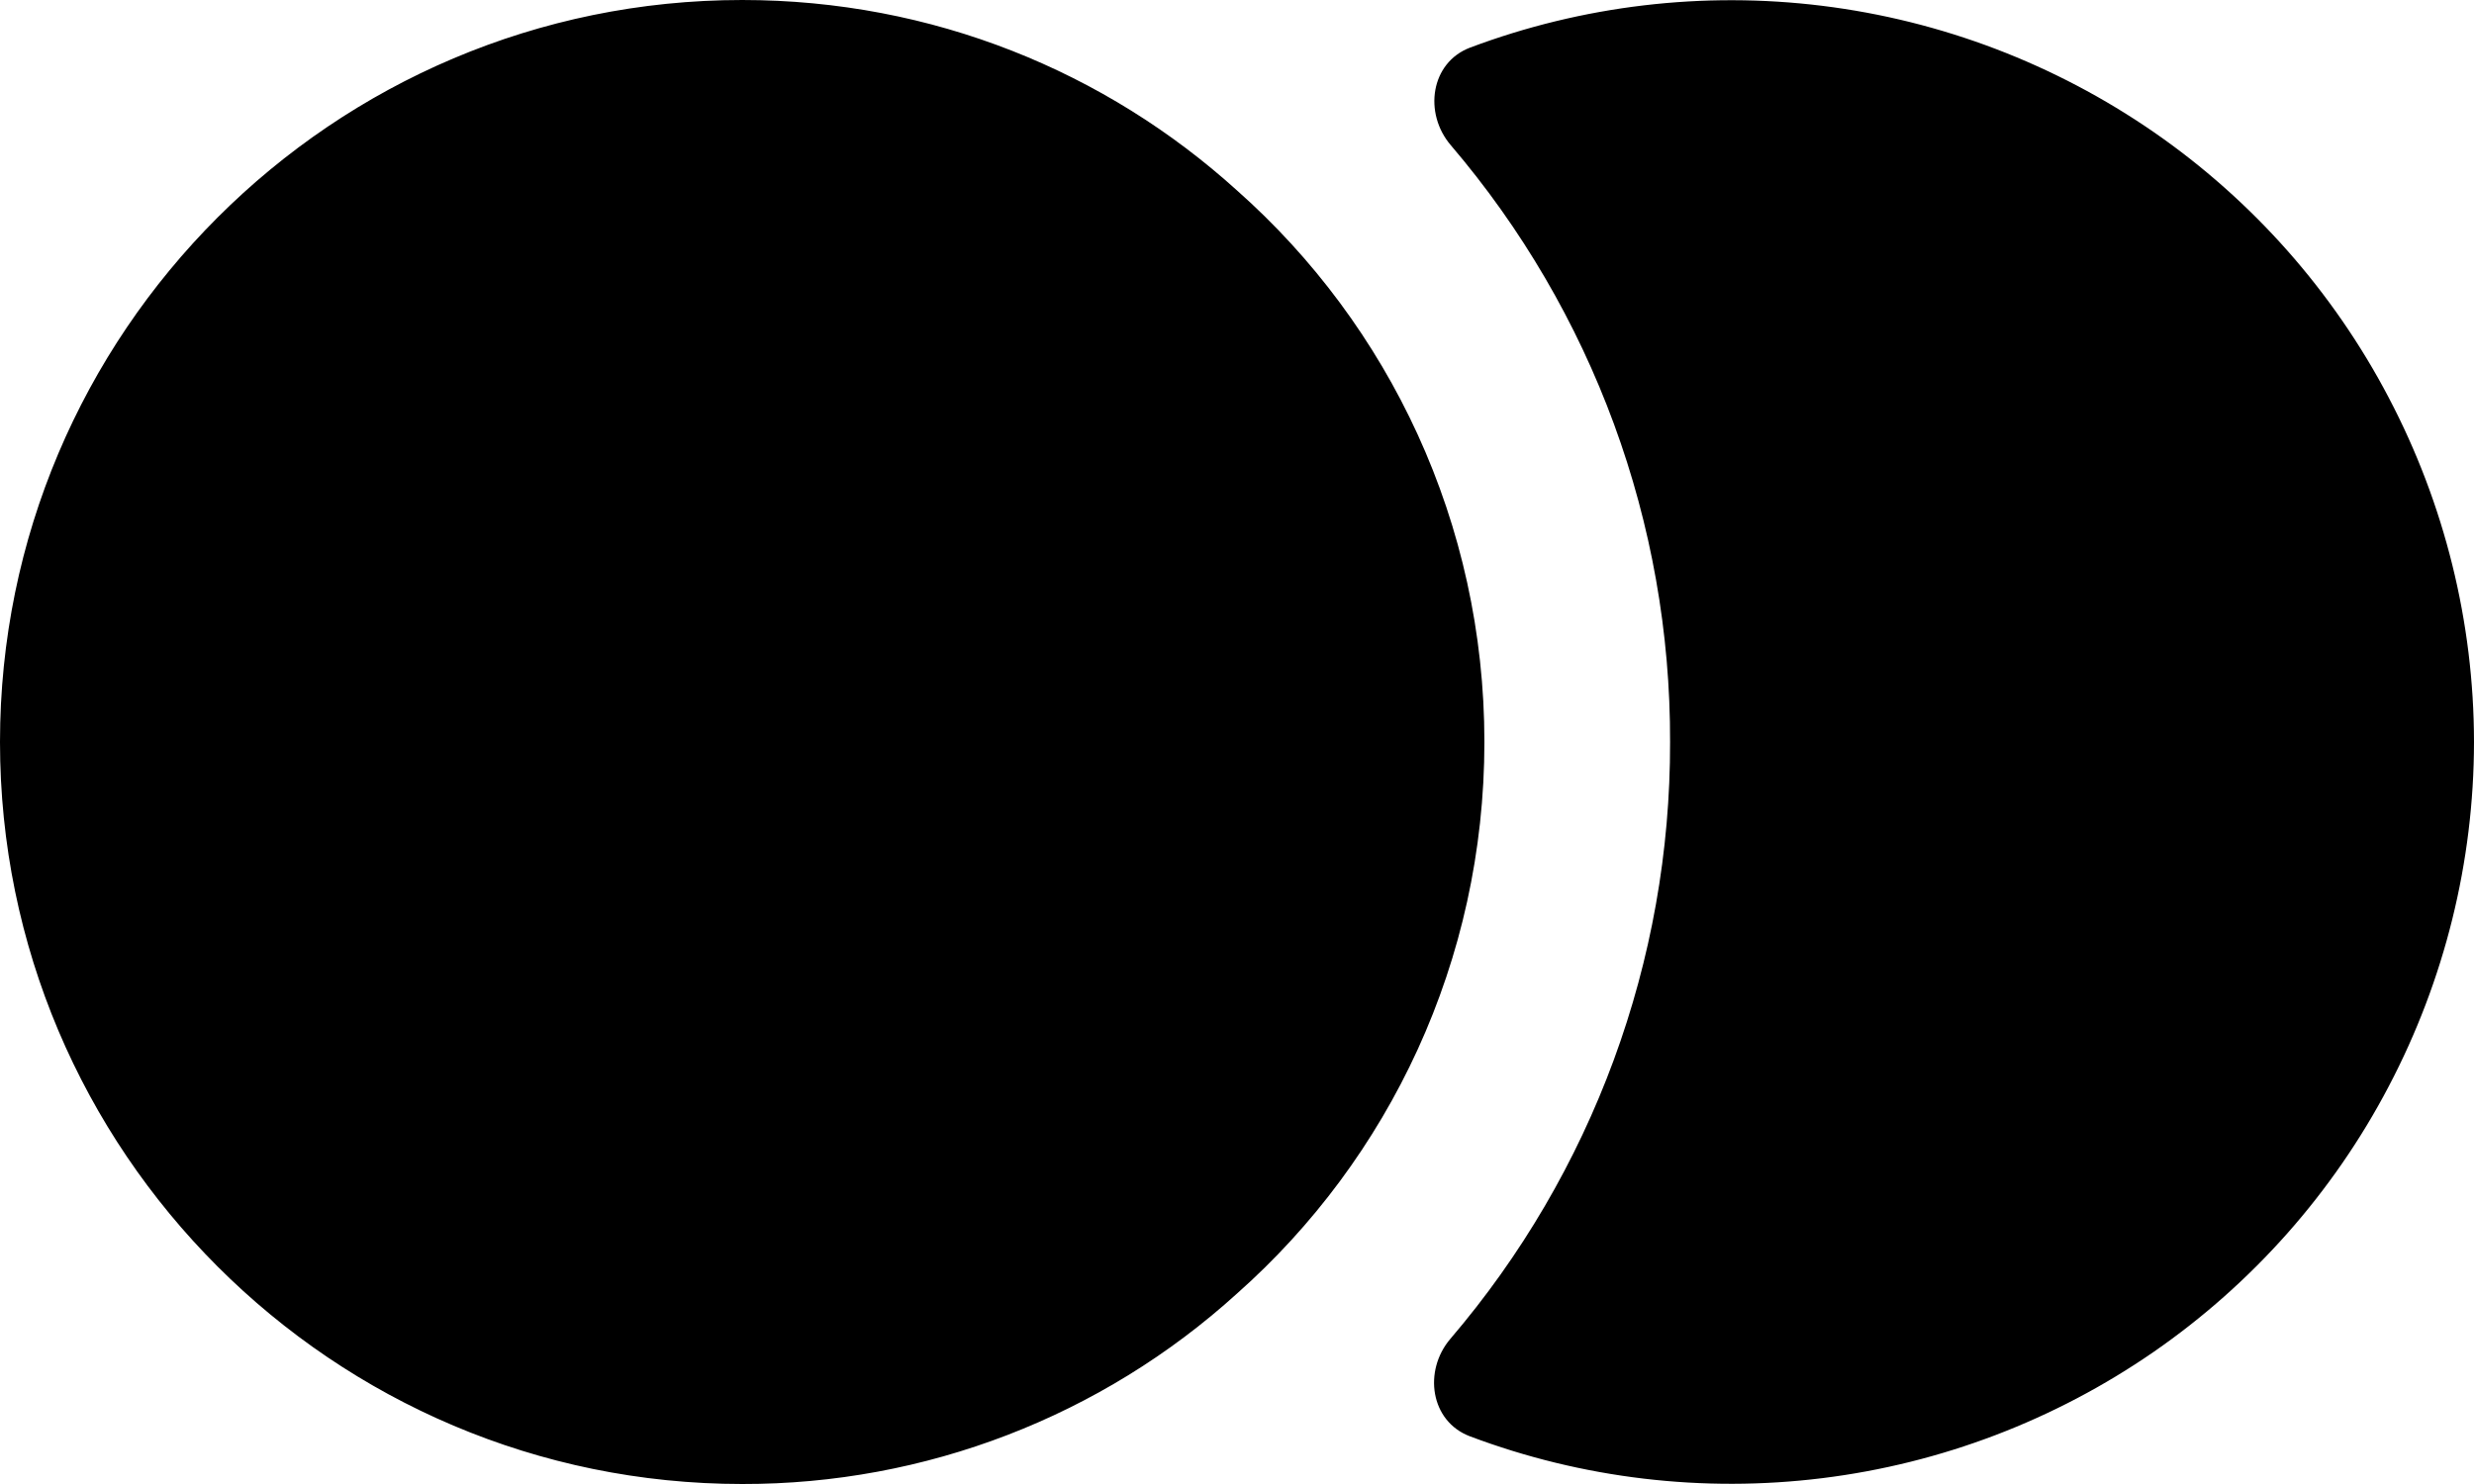
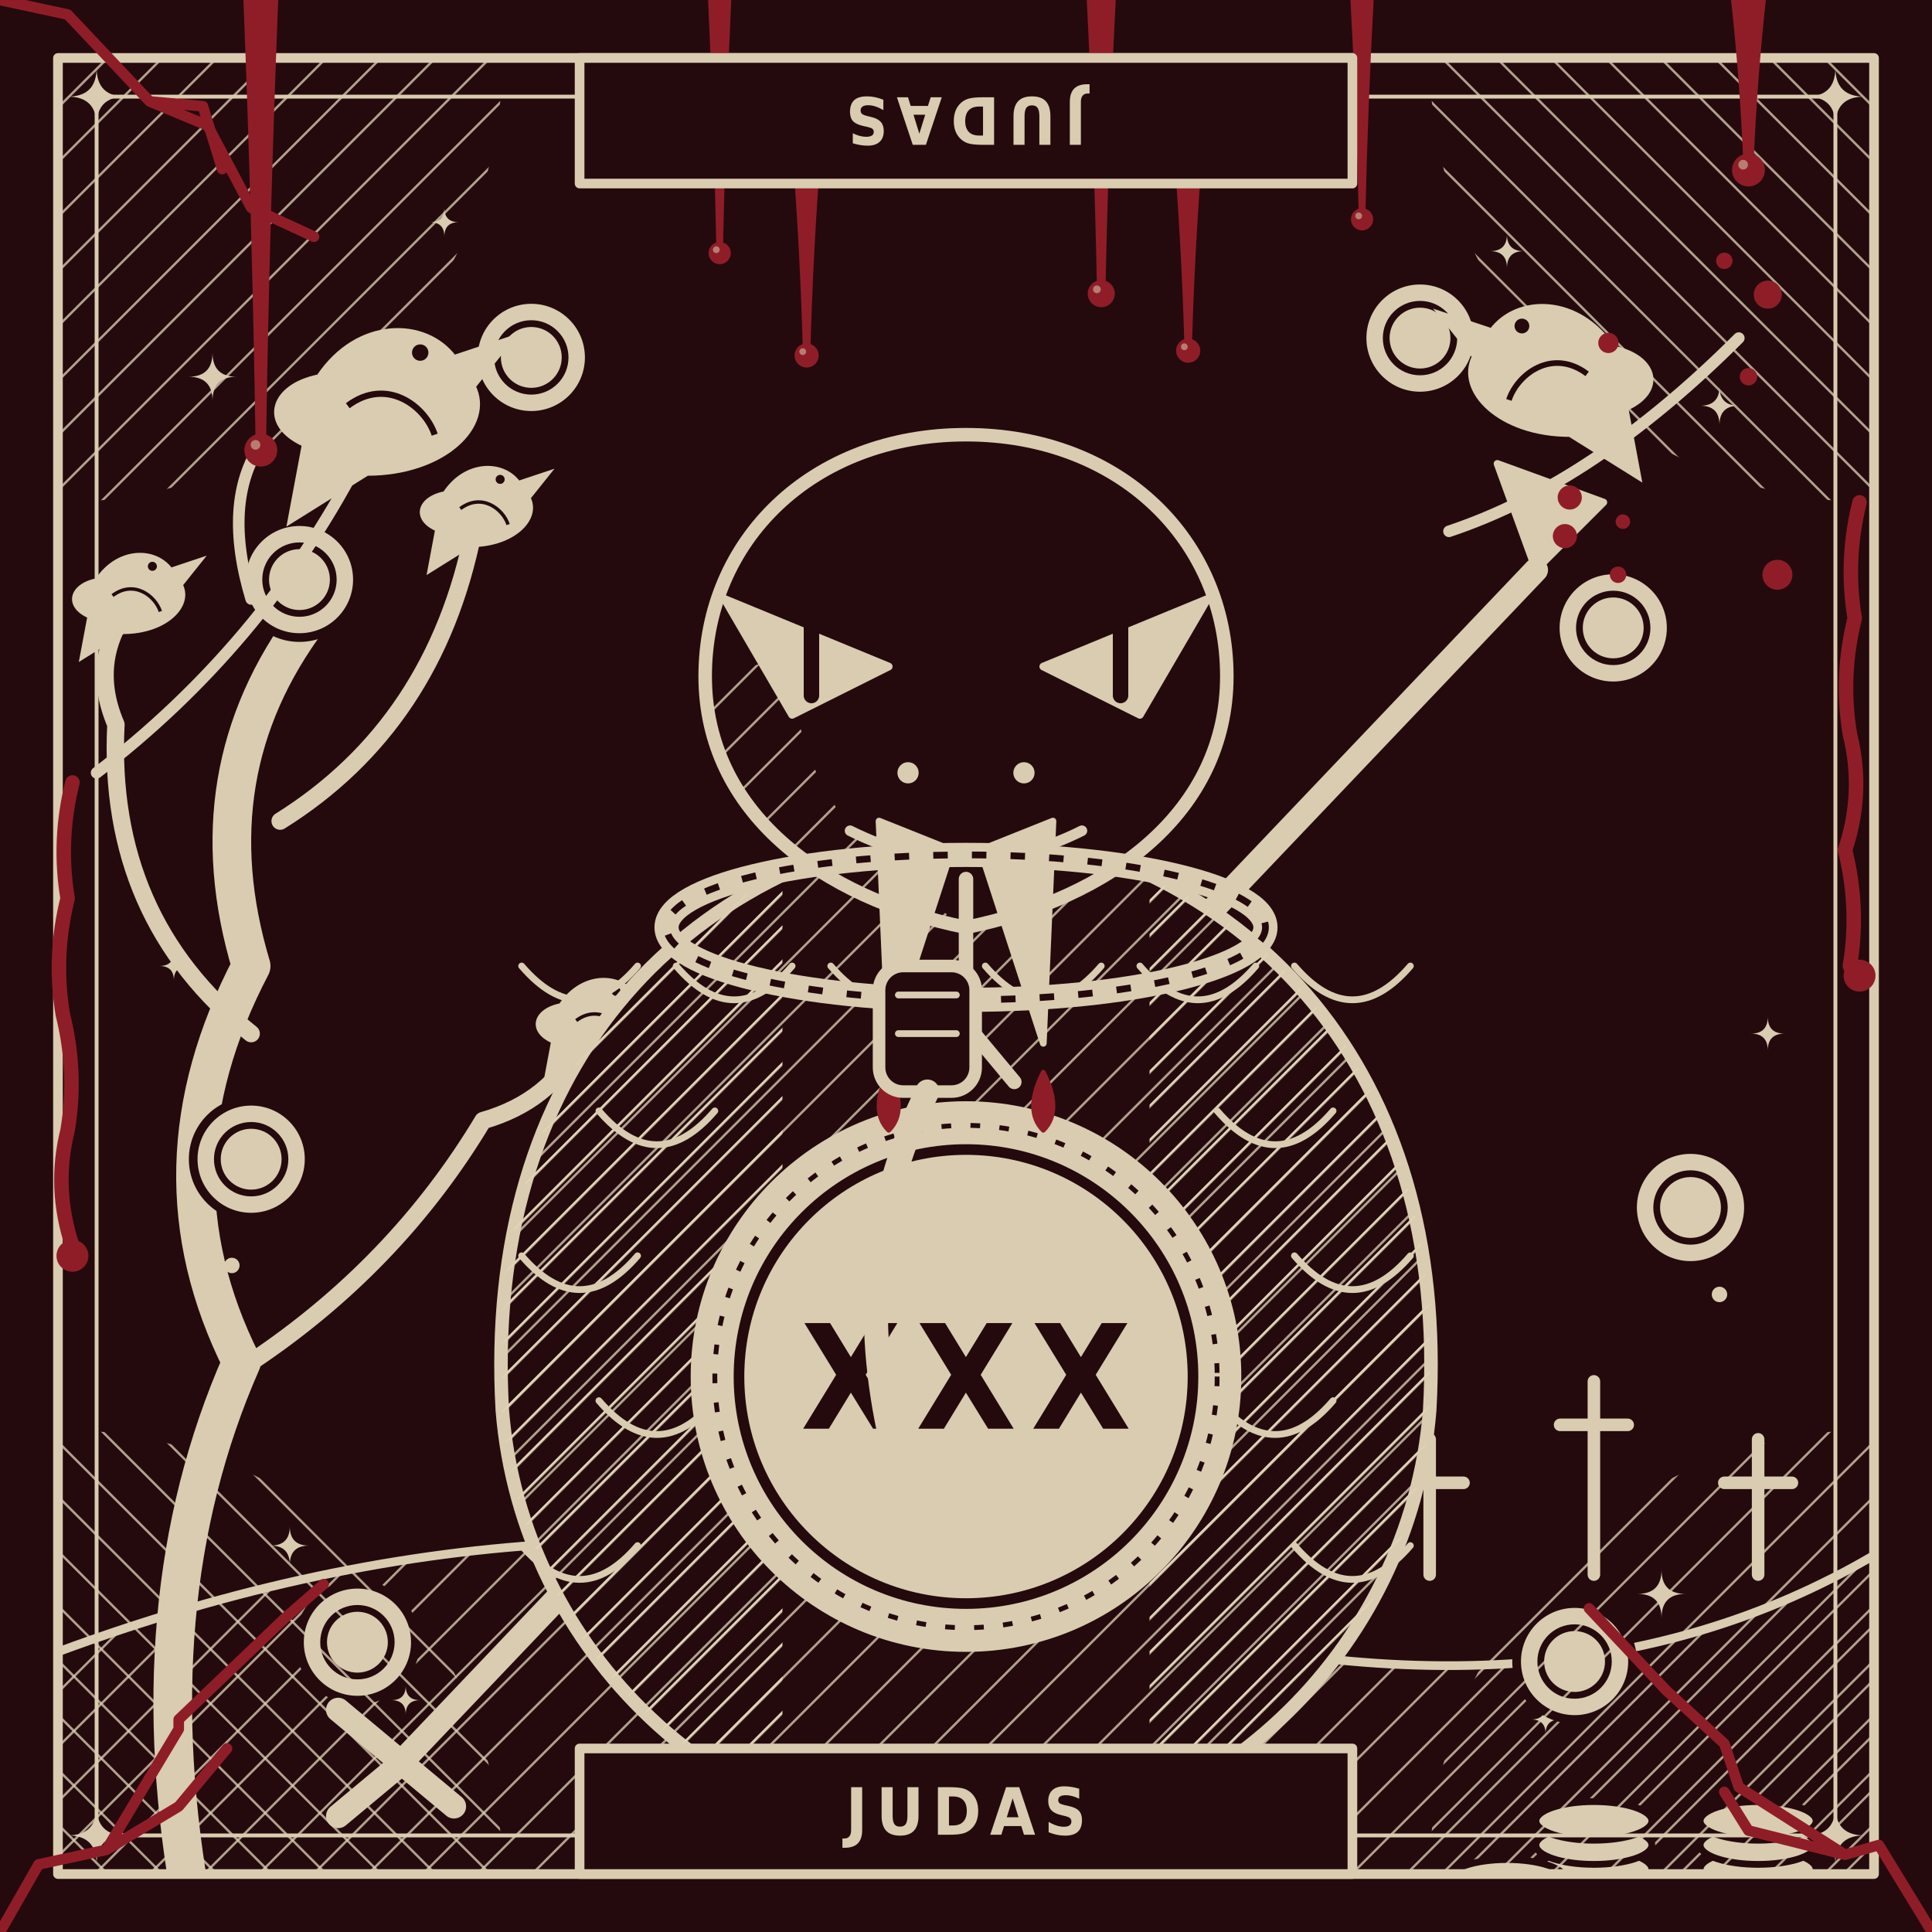
- <svg xmlns="http://www.w3.org/2000/svg" width="20" height="12" viewBox="0 0 20 12" fill="none">
-   <path d="M6 0C7.54 0 8.94 0.58 10 1.54C11.23 2.63 12 4.23 12 6C12 7.77 11.23 9.37 10 10.46C8.905 11.454 7.479 12.003 6 12C2.69 12 0 9.31 0 6C0 2.69 2.69 0 6 0ZM11.884 0.385C12.792 0.044 13.769 -0.072 14.731 0.047C15.694 0.166 16.613 0.517 17.411 1.068C18.209 1.62 18.861 2.357 19.311 3.216C19.762 4.075 19.999 5.03 20 6C19.999 6.97 19.762 7.925 19.311 8.784C18.861 9.643 18.208 10.38 17.41 10.932C16.612 11.483 15.693 11.834 14.73 11.953C13.768 12.072 12.79 11.956 11.882 11.614C11.563 11.493 11.504 11.085 11.725 10.826C12.874 9.482 13.505 7.769 13.501 6C13.506 4.232 12.877 2.52 11.729 1.175C11.506 0.915 11.565 0.506 11.884 0.385Z" fill="black" />
+ <svg xmlns="http://www.w3.org/2000/svg" viewBox="0 0 400 400" width="400" height="400" role="img" aria-label="Judas">
+   <defs>
+     <pattern id="hz-judas" width="5" height="5" patternUnits="userSpaceOnUse" patternTransform="rotate(45)">
+       <line x1="0" y1="0" x2="0" y2="5" stroke="#d9ccb0" stroke-width="1.1" />
+     </pattern>
+     <pattern id="hs-judas" width="8" height="8" patternUnits="userSpaceOnUse" patternTransform="rotate(45)">
+       <line x1="0" y1="0" x2="0" y2="8" stroke="#d9ccb0" stroke-width="1" opacity=".75" />
+     </pattern>
+     <pattern id="hb-judas" width="5" height="5" patternUnits="userSpaceOnUse" patternTransform="rotate(45)">
+       <line x1="0" y1="0" x2="0" y2="5" stroke="#240a0d" stroke-width="1.1" />
+     </pattern>
+     <clipPath id="cp-judas">
+       <rect x="12" y="12" width="376" height="376" />
+     </clipPath>
+   </defs>
+   <rect width="400" height="400" fill="#240a0d" />
+   <g clip-path="url(#cp-judas)">
+     <path d="M12 342 Q120 302 220 332 T388 322 V396 H12Z" fill="#240a0d" stroke="#d9ccb0" stroke-width="1.8" stroke-linecap="round" stroke-linejoin="round" />
+     <path d="M12 342 Q120 302 220 332 T388 322 V396 H12Z" fill="url(#hs-judas)" stroke="none" stroke-width="0" stroke-linecap="round" stroke-linejoin="round" />
+     <path d="M296 326 V298 M289 307 H303" fill="none" stroke="#d9ccb0" stroke-width="2.6" stroke-linecap="round" stroke-linejoin="round" />
+     <path d="M330 326 V286 M323 295 H337" fill="none" stroke="#d9ccb0" stroke-width="2.6" stroke-linecap="round" stroke-linejoin="round" />
+     <path d="M364 326 V298 M357 307 H371" fill="none" stroke="#d9ccb0" stroke-width="2.6" stroke-linecap="round" stroke-linejoin="round" />
+     <path d="M40 396 Q28 332 50 282 Q30 242 52 200 Q40 160 64 128" fill="none" stroke="#d9ccb0" stroke-width="8" stroke-linecap="round" stroke-linejoin="round" />
+     <path d="M52 282 Q82 262 100 232 M52 214 Q22 190 24 150 M58 170 Q90 150 98 110 M100 232 q14 -4 20 -16 M24 150 q-6 -14 4 -26" fill="none" stroke="#d9ccb0" stroke-width="3.6" stroke-linecap="round" stroke-linejoin="round" />
+     <g transform="translate(92 102) scale(0.55 0.55)">
+       <path d="M0 0 C8 -12 22 -12 28 -4 L40 -8 L32 2 C36 10 26 20 10 20 L-6 30 L-3 14 C-12 10 -10 2 0 0Z" fill="#d9ccb0" stroke="#d9ccb0" stroke-width="1" />
+       <circle cx="21" cy="-5" r="1.7" fill="#240a0d" />
+       <path d="M6 6 C14 0 22 6 24 12" fill="none" stroke="#240a0d" stroke-width="1.3" />
+     </g>
+     <g transform="translate(20 120) scale(0.55 0.55)">
+       <path d="M0 0 C8 -12 22 -12 28 -4 L40 -8 L32 2 C36 10 26 20 10 20 L-6 30 L-3 14 C-12 10 -10 2 0 0Z" fill="#d9ccb0" stroke="#d9ccb0" stroke-width="1" />
+       <circle cx="21" cy="-5" r="1.7" fill="#240a0d" />
+       <path d="M6 6 C14 0 22 6 24 12" fill="none" stroke="#240a0d" stroke-width="1.3" />
+     </g>
+     <g transform="translate(116 208) scale(0.55 0.55)">
+       <path d="M0 0 C8 -12 22 -12 28 -4 L40 -8 L32 2 C36 10 26 20 10 20 L-6 30 L-3 14 C-12 10 -10 2 0 0Z" fill="#d9ccb0" stroke="#d9ccb0" stroke-width="1" />
+       <circle cx="21" cy="-5" r="1.7" fill="#240a0d" />
+       <path d="M6 6 C14 0 22 6 24 12" fill="none" stroke="#240a0d" stroke-width="1.3" />
+     </g>
+     <ellipse cx="330" cy="392" rx="12" ry="4" fill="#d9ccb0" stroke="#240a0d" stroke-width="1.4" />
+     <ellipse cx="330" cy="387" rx="12" ry="4" fill="#d9ccb0" stroke="#240a0d" stroke-width="1.4" />
+     <ellipse cx="330" cy="382" rx="12" ry="4" fill="#d9ccb0" stroke="#240a0d" stroke-width="1.4" />
+     <ellipse cx="330" cy="377" rx="12" ry="4" fill="#d9ccb0" stroke="#240a0d" stroke-width="1.4" />
+     <ellipse cx="364" cy="392" rx="12" ry="4" fill="#d9ccb0" stroke="#240a0d" stroke-width="1.4" />
+     <ellipse cx="364" cy="387" rx="12" ry="4" fill="#d9ccb0" stroke="#240a0d" stroke-width="1.4" />
+     <ellipse cx="364" cy="382" rx="12" ry="4" fill="#d9ccb0" stroke="#240a0d" stroke-width="1.4" />
+     <ellipse cx="364" cy="377" rx="12" ry="4" fill="#d9ccb0" stroke="#240a0d" stroke-width="1.4" />
+     <ellipse cx="300" cy="394" rx="12" ry="4" fill="#d9ccb0" stroke="#240a0d" stroke-width="1.4" />
+     <ellipse cx="312" cy="389" rx="12" ry="4" fill="#d9ccb0" stroke="#240a0d" stroke-width="1.4" />
+     <path d="M44 73 Q44 78 49 78 Q44 78 44 83 Q44 78 39 78 Q44 78 44 73Z" fill="#d9ccb0" />
+     <path d="M356 80 Q356 84 360 84 Q356 84 356 88 Q356 84 352 84 Q356 84 356 80Z" fill="#d9ccb0" />
+     <path d="M60 316 Q60 320 64 320 Q60 320 60 324 Q60 320 56 320 Q60 320 60 316Z" fill="#d9ccb0" />
+     <path d="M344 325 Q344 330 349 330 Q344 330 344 335 Q344 330 339 330 Q344 330 344 325Z" fill="#d9ccb0" />
+     <path d="M92 43 Q92 46 95 46 Q92 46 92 49 Q92 46 89 46 Q92 46 92 43Z" fill="#d9ccb0" />
+     <path d="M312 48.5 Q312 52 315.5 52 Q312 52 312 55.5 Q312 52 308.5 52 Q312 52 312 48.5Z" fill="#d9ccb0" />
+     <path d="M36 197 Q36 200 39 200 Q36 200 36 203 Q36 200 33 200 Q36 200 36 197Z" fill="#d9ccb0" />
+     <path d="M366 210.5 Q366 214 369.5 214 Q366 214 366 217.5 Q366 214 362.5 214 Q366 214 366 210.5Z" fill="#d9ccb0" />
+     <path d="M84 349 Q84 352 87 352 Q84 352 84 355 Q84 352 81 352 Q84 352 84 349Z" fill="#d9ccb0" />
+     <path d="M320 353 Q320 356 323 356 Q320 356 320 359 Q320 356 317 356 Q320 356 320 353Z" fill="#d9ccb0" />
+     <circle cx="70" cy="120" r="1.6" fill="#d9ccb0" stroke="none" stroke-width="0" />
+     <circle cx="332" cy="130" r="1.6" fill="#d9ccb0" stroke="none" stroke-width="0" />
+     <circle cx="48" cy="262" r="1.6" fill="#d9ccb0" stroke="none" stroke-width="0" />
+     <circle cx="356" cy="268" r="1.6" fill="#d9ccb0" stroke="none" stroke-width="0" />
+     <circle cx="62" cy="120" r="12" fill="#d9ccb0" stroke="#240a0d" stroke-width="1.8" />
+     <circle cx="62" cy="120" r="7" fill="none" stroke="#240a0d" stroke-width="1.4" />
+     <circle cx="334" cy="130" r="12" fill="#d9ccb0" stroke="#240a0d" stroke-width="1.8" />
+     <circle cx="334" cy="130" r="7" fill="none" stroke="#240a0d" stroke-width="1.4" />
+     <circle cx="52" cy="240" r="12" fill="#d9ccb0" stroke="#240a0d" stroke-width="1.8" />
+     <circle cx="52" cy="240" r="7" fill="none" stroke="#240a0d" stroke-width="1.4" />
+     <circle cx="350" cy="250" r="12" fill="#d9ccb0" stroke="#240a0d" stroke-width="1.8" />
+     <circle cx="350" cy="250" r="7" fill="none" stroke="#240a0d" stroke-width="1.4" />
+     <circle cx="74" cy="340" r="12" fill="#d9ccb0" stroke="#240a0d" stroke-width="1.8" />
+     <circle cx="74" cy="340" r="7" fill="none" stroke="#240a0d" stroke-width="1.4" />
+     <circle cx="326" cy="344" r="12" fill="#d9ccb0" stroke="#240a0d" stroke-width="1.8" />
+     <circle cx="326" cy="344" r="7" fill="none" stroke="#240a0d" stroke-width="1.4" />
+     <circle cx="110" cy="74" r="12" fill="#d9ccb0" stroke="#240a0d" stroke-width="1.8" />
+     <circle cx="110" cy="74" r="7" fill="none" stroke="#240a0d" stroke-width="1.4" />
+     <circle cx="294" cy="70" r="12" fill="#d9ccb0" stroke="#240a0d" stroke-width="1.8" />
+     <circle cx="294" cy="70" r="7" fill="none" stroke="#240a0d" stroke-width="1.4" />
+     <path d="M82 366 L318 118" fill="none" stroke="#d9ccb0" stroke-width="5" stroke-linecap="round" stroke-linejoin="round" />
+     <path d="M318 118 l-8 -22 l22 8Z" fill="#d9ccb0" stroke="#d9ccb0" stroke-width="1.5" stroke-linecap="round" stroke-linejoin="round" />
+     <path d="M82 366 l-12 10 M70 354 l24 20" fill="none" stroke="#d9ccb0" stroke-width="5" stroke-linecap="round" stroke-linejoin="round" />
+     <path d="M200 170 C140 178 100 222 104 292 C108 342 150 382 200 382 C250 382 292 342 296 292 C300 222 260 178 200 170Z" fill="#240a0d" stroke="#d9ccb0" stroke-width="2.8" stroke-linecap="round" stroke-linejoin="round" />
+     <path d="M200 170 C140 178 100 222 104 292 C108 342 150 382 200 382 C250 382 292 342 296 292 C300 222 260 178 200 170Z" fill="url(#hs-judas)" stroke="none" stroke-width="0" stroke-linecap="round" stroke-linejoin="round" />
+     <clipPath id="tc18-judas">
+       <path d="M200 170 C140 178 100 222 104 292 C108 342 150 382 200 382 C250 382 292 342 296 292 C300 222 260 178 200 170Z" />
+     </clipPath>
+     <g clip-path="url(#tc18-judas)">
+       <rect x="104" y="170" width="58" height="212" fill="url(#hz-judas)" />
+       <rect x="238" y="170" width="58" height="212" fill="url(#hz-judas)" />
+     </g>
+     <path d="M108 200 Q120 214 132 200" fill="none" stroke="#d9ccb0" stroke-width="1.4" stroke-linecap="round" stroke-linejoin="round" />
+     <path d="M140 200 Q152 214 164 200" fill="none" stroke="#d9ccb0" stroke-width="1.4" stroke-linecap="round" stroke-linejoin="round" />
+     <path d="M172 200 Q184 214 196 200" fill="none" stroke="#d9ccb0" stroke-width="1.4" stroke-linecap="round" stroke-linejoin="round" />
+     <path d="M204 200 Q216 214 228 200" fill="none" stroke="#d9ccb0" stroke-width="1.4" stroke-linecap="round" stroke-linejoin="round" />
+     <path d="M236 200 Q248 214 260 200" fill="none" stroke="#d9ccb0" stroke-width="1.4" stroke-linecap="round" stroke-linejoin="round" />
+     <path d="M268 200 Q280 214 292 200" fill="none" stroke="#d9ccb0" stroke-width="1.4" stroke-linecap="round" stroke-linejoin="round" />
+     <path d="M124 230 Q136 244 148 230" fill="none" stroke="#d9ccb0" stroke-width="1.4" stroke-linecap="round" stroke-linejoin="round" />
+     <path d="M252 230 Q264 244 276 230" fill="none" stroke="#d9ccb0" stroke-width="1.4" stroke-linecap="round" stroke-linejoin="round" />
+     <path d="M108 260 Q120 274 132 260" fill="none" stroke="#d9ccb0" stroke-width="1.4" stroke-linecap="round" stroke-linejoin="round" />
+     <path d="M268 260 Q280 274 292 260" fill="none" stroke="#d9ccb0" stroke-width="1.4" stroke-linecap="round" stroke-linejoin="round" />
+     <path d="M124 290 Q136 304 148 290" fill="none" stroke="#d9ccb0" stroke-width="1.4" stroke-linecap="round" stroke-linejoin="round" />
+     <path d="M252 290 Q264 304 276 290" fill="none" stroke="#d9ccb0" stroke-width="1.4" stroke-linecap="round" stroke-linejoin="round" />
+     <path d="M108 320 Q120 334 132 320" fill="none" stroke="#d9ccb0" stroke-width="1.4" stroke-linecap="round" stroke-linejoin="round" />
+     <path d="M268 320 Q280 334 292 320" fill="none" stroke="#d9ccb0" stroke-width="1.4" stroke-linecap="round" stroke-linejoin="round" />
+     <circle cx="200" cy="285" r="56" fill="#d9ccb0" stroke="#d9ccb0" stroke-width="2" />
+     <circle cx="200" cy="285" r="47" fill="none" stroke="#240a0d" stroke-width="2.2" />
+     <circle cx="200" cy="285" r="52" fill="none" stroke="#240a0d" stroke-width="1" stroke-dasharray="2 4" />
+     <path d="M179.224 284.638 186.05 295.8H180.762L176.163 288.329L171.607 295.8H166.29L173.116 284.638L166.553 273.93H171.856L176.163 280.976L180.469 273.93H185.787Z M203.04 284.638 209.866 295.8H204.578L199.978 288.329L195.422 295.8H190.105L196.931 284.638L190.369 273.93H195.671L199.978 280.976L204.285 273.93H209.602Z M226.855 284.638 233.681 295.8H228.393L223.793 288.329L219.238 295.8H213.92L220.747 284.638L214.184 273.93H219.487L223.793 280.976L228.1 273.93H233.417Z" fill="#240a0d" />
+     <path d="M200 90 C168 90 146 112 146 140 C146 168 170 186 200 192 C230 186 254 168 254 140 C254 112 232 90 200 90Z" fill="#240a0d" stroke="#d9ccb0" stroke-width="2.8" stroke-linecap="round" stroke-linejoin="round" />
+     <path d="M146 140 C146 168 170 186 200 192 C176 176 164 160 164 136Z" fill="url(#hs-judas)" stroke="none" stroke-width="0" stroke-linecap="round" stroke-linejoin="round" />
+     <path d="M150 124 L184 138 L164 148Z" fill="#d9ccb0" stroke="#d9ccb0" stroke-width="1.6" stroke-linecap="round" stroke-linejoin="round" />
+     <path d="M168 128 L168 144" fill="none" stroke="#240a0d" stroke-width="3.2" stroke-linecap="round" stroke-linejoin="round" />
+     <path d="M250 124 L216 138 L236 148Z" fill="#d9ccb0" stroke="#d9ccb0" stroke-width="1.6" stroke-linecap="round" stroke-linejoin="round" />
+     <path d="M232 128 L232 144" fill="none" stroke="#240a0d" stroke-width="3.2" stroke-linecap="round" stroke-linejoin="round" />
+     <circle cx="188" cy="160" r="2.2" fill="#d9ccb0" stroke="none" stroke-width="0" />
+     <circle cx="212" cy="160" r="2.2" fill="#d9ccb0" stroke="none" stroke-width="0" />
+     <path d="M176 172 Q200 184 224 172" fill="none" stroke="#d9ccb0" stroke-width="2.2" stroke-linecap="round" stroke-linejoin="round" />
+     <path d="M184 174 L186 190 L193 176Z" fill="#d9ccb0" stroke="#d9ccb0" stroke-width="1.2" stroke-linecap="round" stroke-linejoin="round" />
+     <path d="M216 174 L214 190 L207 176Z" fill="#d9ccb0" stroke="#d9ccb0" stroke-width="1.2" stroke-linecap="round" stroke-linejoin="round" />
+     <path d="M200 182 V212 M200 212 L190 224 M200 212 L210 224" fill="none" stroke="#d9ccb0" stroke-width="3" stroke-linecap="round" stroke-linejoin="round" />
+     <path d="M182 170 L184 216 L197 176Z" fill="#d9ccb0" stroke="#d9ccb0" stroke-width="1.4" stroke-linecap="round" stroke-linejoin="round" />
+     <path d="M218 170 L216 216 L203 176Z" fill="#d9ccb0" stroke="#d9ccb0" stroke-width="1.4" stroke-linecap="round" stroke-linejoin="round" />
+     <path d="M184 222 q-4 8 0 12 q4 -4 0 -12Z" fill="#8f1d27" stroke="#8f1d27" stroke-width="1" stroke-linecap="round" stroke-linejoin="round" />
+     <path d="M216 222 q-4 8 0 12 q4 -4 0 -12Z" fill="#8f1d27" stroke="#8f1d27" stroke-width="1" stroke-linecap="round" stroke-linejoin="round" />
+     <ellipse cx="200" cy="192" rx="62" ry="15" fill="none" stroke="#d9ccb0" stroke-width="5" />
+     <ellipse cx="200" cy="192" rx="62" ry="15" fill="none" stroke="#240a0d" stroke-width="1.4" stroke-dasharray="3 5" />
+     <rect x="182" y="200" width="20" height="26" rx="5" fill="#240a0d" stroke="#d9ccb0" stroke-width="2.6" stroke-linejoin="round" />
+     <path d="M186 206 H198 M186 214 H198" fill="none" stroke="#d9ccb0" stroke-width="1.4" stroke-linecap="round" stroke-linejoin="round" />
+     <path d="M192 226 Q176 258 184 296" fill="none" stroke="#d9ccb0" stroke-width="5" stroke-linecap="round" stroke-linejoin="round" />
+     <g transform="translate(66 78) scale(1 1)">
+       <path d="M0 0 C8 -12 22 -12 28 -4 L40 -8 L32 2 C36 10 26 20 10 20 L-6 30 L-3 14 C-12 10 -10 2 0 0Z" fill="#d9ccb0" stroke="#d9ccb0" stroke-width="1" />
+       <circle cx="21" cy="-5" r="1.7" fill="#240a0d" />
+       <path d="M6 6 C14 0 22 6 24 12" fill="none" stroke="#240a0d" stroke-width="1.3" />
+     </g>
+     <g transform="translate(334 72) scale(-0.9 0.9)">
+       <path d="M0 0 C8 -12 22 -12 28 -4 L40 -8 L32 2 C36 10 26 20 10 20 L-6 30 L-3 14 C-12 10 -10 2 0 0Z" fill="#d9ccb0" stroke="#d9ccb0" stroke-width="1" />
+       <circle cx="21" cy="-5" r="1.7" fill="#240a0d" />
+       <path d="M6 6 C14 0 22 6 24 12" fill="none" stroke="#240a0d" stroke-width="1.3" />
+     </g>
+     <path d="M20 160 q34 -26 54 -64 M52 124 q-6 -20 2 -32 M300 110 q30 -10 60 -40" fill="none" stroke="#d9ccb0" stroke-width="2.4" stroke-linecap="round" stroke-linejoin="round" />
+     <path d="M12 12 H104 A92 92 0 0 1 12 104Z" fill="url(#hs-judas)" />
+     <g transform="matrix(-1 0 0 1 400 0)">
+       <path d="M12 12 H104 A92 92 0 0 1 12 104Z" fill="url(#hs-judas)" />
+     </g>
+     <g transform="matrix(1 0 0 -1 0 400)">
+       <path d="M12 12 H104 A92 92 0 0 1 12 104Z" fill="url(#hs-judas)" />
+     </g>
+     <g transform="matrix(-1 0 0 -1 400 400)">
+       <path d="M12 12 H104 A92 92 0 0 1 12 104Z" fill="url(#hs-judas)" />
+     </g>
+   </g>
+   <path d="M20 20 H380 V380 H20Z" fill="none" stroke="#d9ccb0" stroke-width="0.8" stroke-linecap="round" stroke-linejoin="round" />
+   <path d="M12 12 H388 V388 H12Z" fill="none" stroke="#d9ccb0" stroke-width="2" stroke-linecap="round" stroke-linejoin="round" />
+   <path d="M20 14 Q20 20 26 20 Q20 20 20 26 Q20 20 14 20 Q20 20 20 14Z" fill="#d9ccb0" />
+   <path d="M380 14 Q380 20 386 20 Q380 20 380 26 Q380 20 374 20 Q380 20 380 14Z" fill="#d9ccb0" />
+   <path d="M20 374 Q20 380 26 380 Q20 380 20 386 Q20 380 14 380 Q20 380 20 374Z" fill="#d9ccb0" />
+   <path d="M380 374 Q380 380 386 380 Q380 380 380 386 Q380 380 374 380 Q380 380 380 374Z" fill="#d9ccb0" />
+   <path d="M146.6 0 Q147.8 25.5 148.3 51 L149.7 51 Q150.2 25.5 151.4 0Z" fill="#8f1d27" stroke="none" stroke-width="0" stroke-linecap="round" stroke-linejoin="round" />
+   <circle cx="149" cy="52.4" r="2.3" fill="#8f1d27" stroke="none" stroke-width="0" />
+   <circle cx="148.3" cy="51.7" r="0.7" fill="#d9ccb0" stroke="none" stroke-width="0" opacity=".55" />
+   <path d="M225.0 0 Q226.5 29.5 227.1 59 L228.9 59 Q229.5 29.5 231.0 0Z" fill="#8f1d27" stroke="none" stroke-width="0" stroke-linecap="round" stroke-linejoin="round" />
+   <circle cx="228" cy="60.8" r="2.8" fill="#8f1d27" stroke="none" stroke-width="0" />
+   <circle cx="227.1" cy="59.9" r="0.8" fill="#d9ccb0" stroke="none" stroke-width="0" opacity=".55" />
+   <path d="M50.4 0 Q52.2 45.5 52.9 91 L55.1 91 Q55.8 45.5 57.6 0Z" fill="#8f1d27" stroke="none" stroke-width="0" stroke-linecap="round" stroke-linejoin="round" />
+   <circle cx="54" cy="93.2" r="3.4" fill="#8f1d27" stroke="none" stroke-width="0" />
+   <circle cx="52.9" cy="92.1" r="1.0" fill="#d9ccb0" stroke="none" stroke-width="0" opacity=".55" />
+   <path d="M358.4 0 Q360.2 16.5 360.9 33 L363.1 33 Q363.8 16.5 365.6 0Z" fill="#8f1d27" stroke="none" stroke-width="0" stroke-linecap="round" stroke-linejoin="round" />
+   <circle cx="362" cy="35.2" r="3.4" fill="#8f1d27" stroke="none" stroke-width="0" />
+   <circle cx="360.9" cy="34.1" r="1.0" fill="#d9ccb0" stroke="none" stroke-width="0" opacity=".55" />
+   <path d="M279.6 0 Q280.8 22.0 281.3 44 L282.7 44 Q283.2 22.0 284.4 0Z" fill="#8f1d27" stroke="none" stroke-width="0" stroke-linecap="round" stroke-linejoin="round" />
+   <circle cx="282" cy="45.4" r="2.3" fill="#8f1d27" stroke="none" stroke-width="0" />
+   <circle cx="281.3" cy="44.7" r="0.7" fill="#d9ccb0" stroke="none" stroke-width="0" opacity=".55" />
+   <path d="M164.4 36 Q165.7 54.0 166.2 72 L167.8 72 Q168.3 54.0 169.6 36Z" fill="#8f1d27" stroke="none" stroke-width="0" stroke-linecap="round" stroke-linejoin="round" />
+   <circle cx="167" cy="73.6" r="2.5" fill="#8f1d27" stroke="none" stroke-width="0" />
+   <circle cx="166.2" cy="72.8" r="0.7" fill="#d9ccb0" stroke="none" stroke-width="0" opacity=".55" />
+   <path d="M243.4 36 Q244.7 53.5 245.2 71 L246.8 71 Q247.3 53.5 248.6 36Z" fill="#8f1d27" stroke="none" stroke-width="0" stroke-linecap="round" stroke-linejoin="round" />
+   <circle cx="246" cy="72.6" r="2.5" fill="#8f1d27" stroke="none" stroke-width="0" />
+   <circle cx="245.2" cy="71.8" r="0.7" fill="#d9ccb0" stroke="none" stroke-width="0" opacity=".55" />
+   <path d="M15 162 q-3 12 -1 24 q-3 12 -1 24 q3 12 1 24 q-3 12 1 24" fill="none" stroke="#8f1d27" stroke-width="3" stroke-linecap="round" stroke-linejoin="round" />
+   <circle cx="15" cy="260" r="3.3" fill="#8f1d27" stroke="none" stroke-width="0" />
+   <path d="M385 104 q-3 12 -1 24 q-3 12 -1 24 q3 12 -1 24 q3 12 1 24" fill="none" stroke="#8f1d27" stroke-width="3" stroke-linecap="round" stroke-linejoin="round" />
+   <circle cx="385" cy="202" r="3.3" fill="#8f1d27" stroke="none" stroke-width="0" />
+   <path d="M0 0 L14 3 L31 21 L43 26 L52 43 L65 49 M31 21 l11 1 l4 13" fill="none" stroke="#8f1d27" stroke-width="2.2" stroke-linecap="round" stroke-linejoin="round" />
+   <path d="M0 400 L8 386 L22 383 L37 358 L37 356 L59 335 L67 328 M22 383 l15 -9 l10 -12" fill="none" stroke="#8f1d27" stroke-width="2.2" stroke-linecap="round" stroke-linejoin="round" />
+   <path d="M400 400 L389 382 L382 384 L360 370 L357 361 L345 350 L329 333 M382 384 l-20 -5 l-5 -8" fill="none" stroke="#8f1d27" stroke-width="2.2" stroke-linecap="round" stroke-linejoin="round" />
+   <circle cx="324" cy="111" r="2.5" fill="#8f1d27" stroke="none" stroke-width="0" />
+   <circle cx="335" cy="119" r="1.7" fill="#8f1d27" stroke="none" stroke-width="0" />
+   <circle cx="336" cy="108" r="1.5" fill="#8f1d27" stroke="none" stroke-width="0" />
+   <circle cx="357" cy="54" r="1.7" fill="#8f1d27" stroke="none" stroke-width="0" />
+   <circle cx="366" cy="61" r="2.9" fill="#8f1d27" stroke="none" stroke-width="0" />
+   <circle cx="362" cy="78" r="1.8" fill="#8f1d27" stroke="none" stroke-width="0" />
+   <circle cx="368" cy="119" r="3.1" fill="#8f1d27" stroke="none" stroke-width="0" />
+   <circle cx="333" cy="71" r="2.1" fill="#8f1d27" stroke="none" stroke-width="0" />
+   <circle cx="325" cy="103" r="2.5" fill="#8f1d27" stroke="none" stroke-width="0" />
+   <path d="M120 12 H280 V38 H120Z" fill="#240a0d" stroke="#d9ccb0" stroke-width="2" stroke-linecap="round" stroke-linejoin="round" />
+   <g transform="rotate(180 200 25)">
+     <path d="M176.216 20.018H178.503V28.904Q178.503 30.743 177.603 31.653Q176.704 32.563 174.884 32.563H174.416V30.644H174.772Q175.484 30.644 175.85 30.203Q176.216 29.761 176.216 28.904Z M182.525 20.018H184.812V25.918Q184.812 27.138 185.171 27.662Q185.531 28.186 186.341 28.186Q187.159 28.186 187.518 27.662Q187.877 27.138 187.877 25.918V20.018H190.165V25.918Q190.165 28.008 189.219 29.029Q188.273 30.051 186.341 30.051Q184.41 30.051 183.467 29.029Q182.525 28.008 182.525 25.918Z M196.473 21.937V27.942H197.291Q198.688 27.942 199.427 27.171Q200.165 26.399 200.165 24.929Q200.165 23.466 199.43 22.701Q198.695 21.937 197.291 21.937ZM194.186 20.018H196.599Q198.616 20.018 199.601 20.338Q200.587 20.658 201.292 21.422Q201.918 22.088 202.221 22.958Q202.525 23.829 202.525 24.929Q202.525 26.043 202.221 26.917Q201.918 27.79 201.292 28.456Q200.58 29.221 199.585 29.54Q198.589 29.86 196.599 29.86H194.186Z M211.45 28.067H207.878L207.311 29.86H205.017L208.3 20.018H211.022L214.305 29.86H212.004ZM208.445 26.241H210.87L209.664 22.326Z M223.435 20.328V22.411Q222.71 22.049 222.014 21.864Q221.319 21.68 220.699 21.68Q219.882 21.68 219.49 21.93Q219.097 22.181 219.097 22.708Q219.097 23.103 219.361 23.324Q219.625 23.545 220.323 23.703L221.292 23.921Q222.776 24.25 223.395 24.923Q224.015 25.595 224.015 26.834Q224.015 28.463 223.148 29.257Q222.281 30.051 220.495 30.051Q219.651 30.051 218.804 29.873Q217.957 29.695 217.107 29.346V27.204Q217.957 27.704 218.748 27.958Q219.539 28.212 220.277 28.212Q221.022 28.212 221.421 27.935Q221.82 27.658 221.82 27.144Q221.82 26.683 221.549 26.432Q221.279 26.182 220.468 25.984L219.585 25.766Q218.26 25.45 217.644 24.758Q217.027 24.066 217.027 22.892Q217.027 21.422 217.884 20.631Q218.741 19.84 220.337 19.84Q221.068 19.84 221.84 19.962Q222.611 20.084 223.435 20.328Z" fill="#d9ccb0" />
+   </g>
+   <path d="M120 362 H280 V388 H120Z" fill="#240a0d" stroke="#d9ccb0" stroke-width="2" stroke-linecap="round" stroke-linejoin="round" />
+   <path d="M176.216 370.018H178.503V378.904Q178.503 380.743 177.603 381.653Q176.704 382.563 174.884 382.563H174.416V380.644H174.772Q175.484 380.644 175.85 380.203Q176.216 379.761 176.216 378.904Z M182.525 370.018H184.812V375.918Q184.812 377.138 185.171 377.662Q185.531 378.186 186.341 378.186Q187.159 378.186 187.518 377.662Q187.877 377.138 187.877 375.918V370.018H190.165V375.918Q190.165 378.008 189.219 379.029Q188.273 380.051 186.341 380.051Q184.41 380.051 183.467 379.029Q182.525 378.008 182.525 375.918Z M196.473 371.937V377.942H197.291Q198.688 377.942 199.427 377.171Q200.165 376.399 200.165 374.929Q200.165 373.466 199.43 372.701Q198.695 371.937 197.291 371.937ZM194.186 370.018H196.599Q198.616 370.018 199.601 370.338Q200.587 370.658 201.292 371.423Q201.918 372.088 202.221 372.958Q202.525 373.829 202.525 374.929Q202.525 376.043 202.221 376.917Q201.918 377.79 201.292 378.456Q200.58 379.221 199.585 379.54Q198.589 379.86 196.599 379.86H194.186Z M211.45 378.067H207.878L207.311 379.86H205.017L208.3 370.018H211.022L214.305 379.86H212.004ZM208.445 376.241H210.87L209.664 372.326Z M223.435 370.328V372.411Q222.71 372.049 222.014 371.864Q221.319 371.68 220.699 371.68Q219.882 371.68 219.49 371.93Q219.097 372.181 219.097 372.708Q219.097 373.103 219.361 373.324Q219.625 373.545 220.323 373.703L221.292 373.921Q222.776 374.25 223.395 374.923Q224.015 375.595 224.015 376.834Q224.015 378.463 223.148 379.257Q222.281 380.051 220.495 380.051Q219.651 380.051 218.804 379.873Q217.957 379.695 217.107 379.346V377.204Q217.957 377.704 218.748 377.958Q219.539 378.212 220.277 378.212Q221.022 378.212 221.421 377.935Q221.82 377.658 221.82 377.144Q221.82 376.683 221.549 376.432Q221.279 376.182 220.468 375.984L219.585 375.766Q218.26 375.45 217.644 374.758Q217.027 374.066 217.027 372.892Q217.027 371.423 217.884 370.631Q218.741 369.84 220.337 369.84Q221.068 369.84 221.84 369.962Q222.611 370.084 223.435 370.328Z" fill="#d9ccb0" />
</svg>
